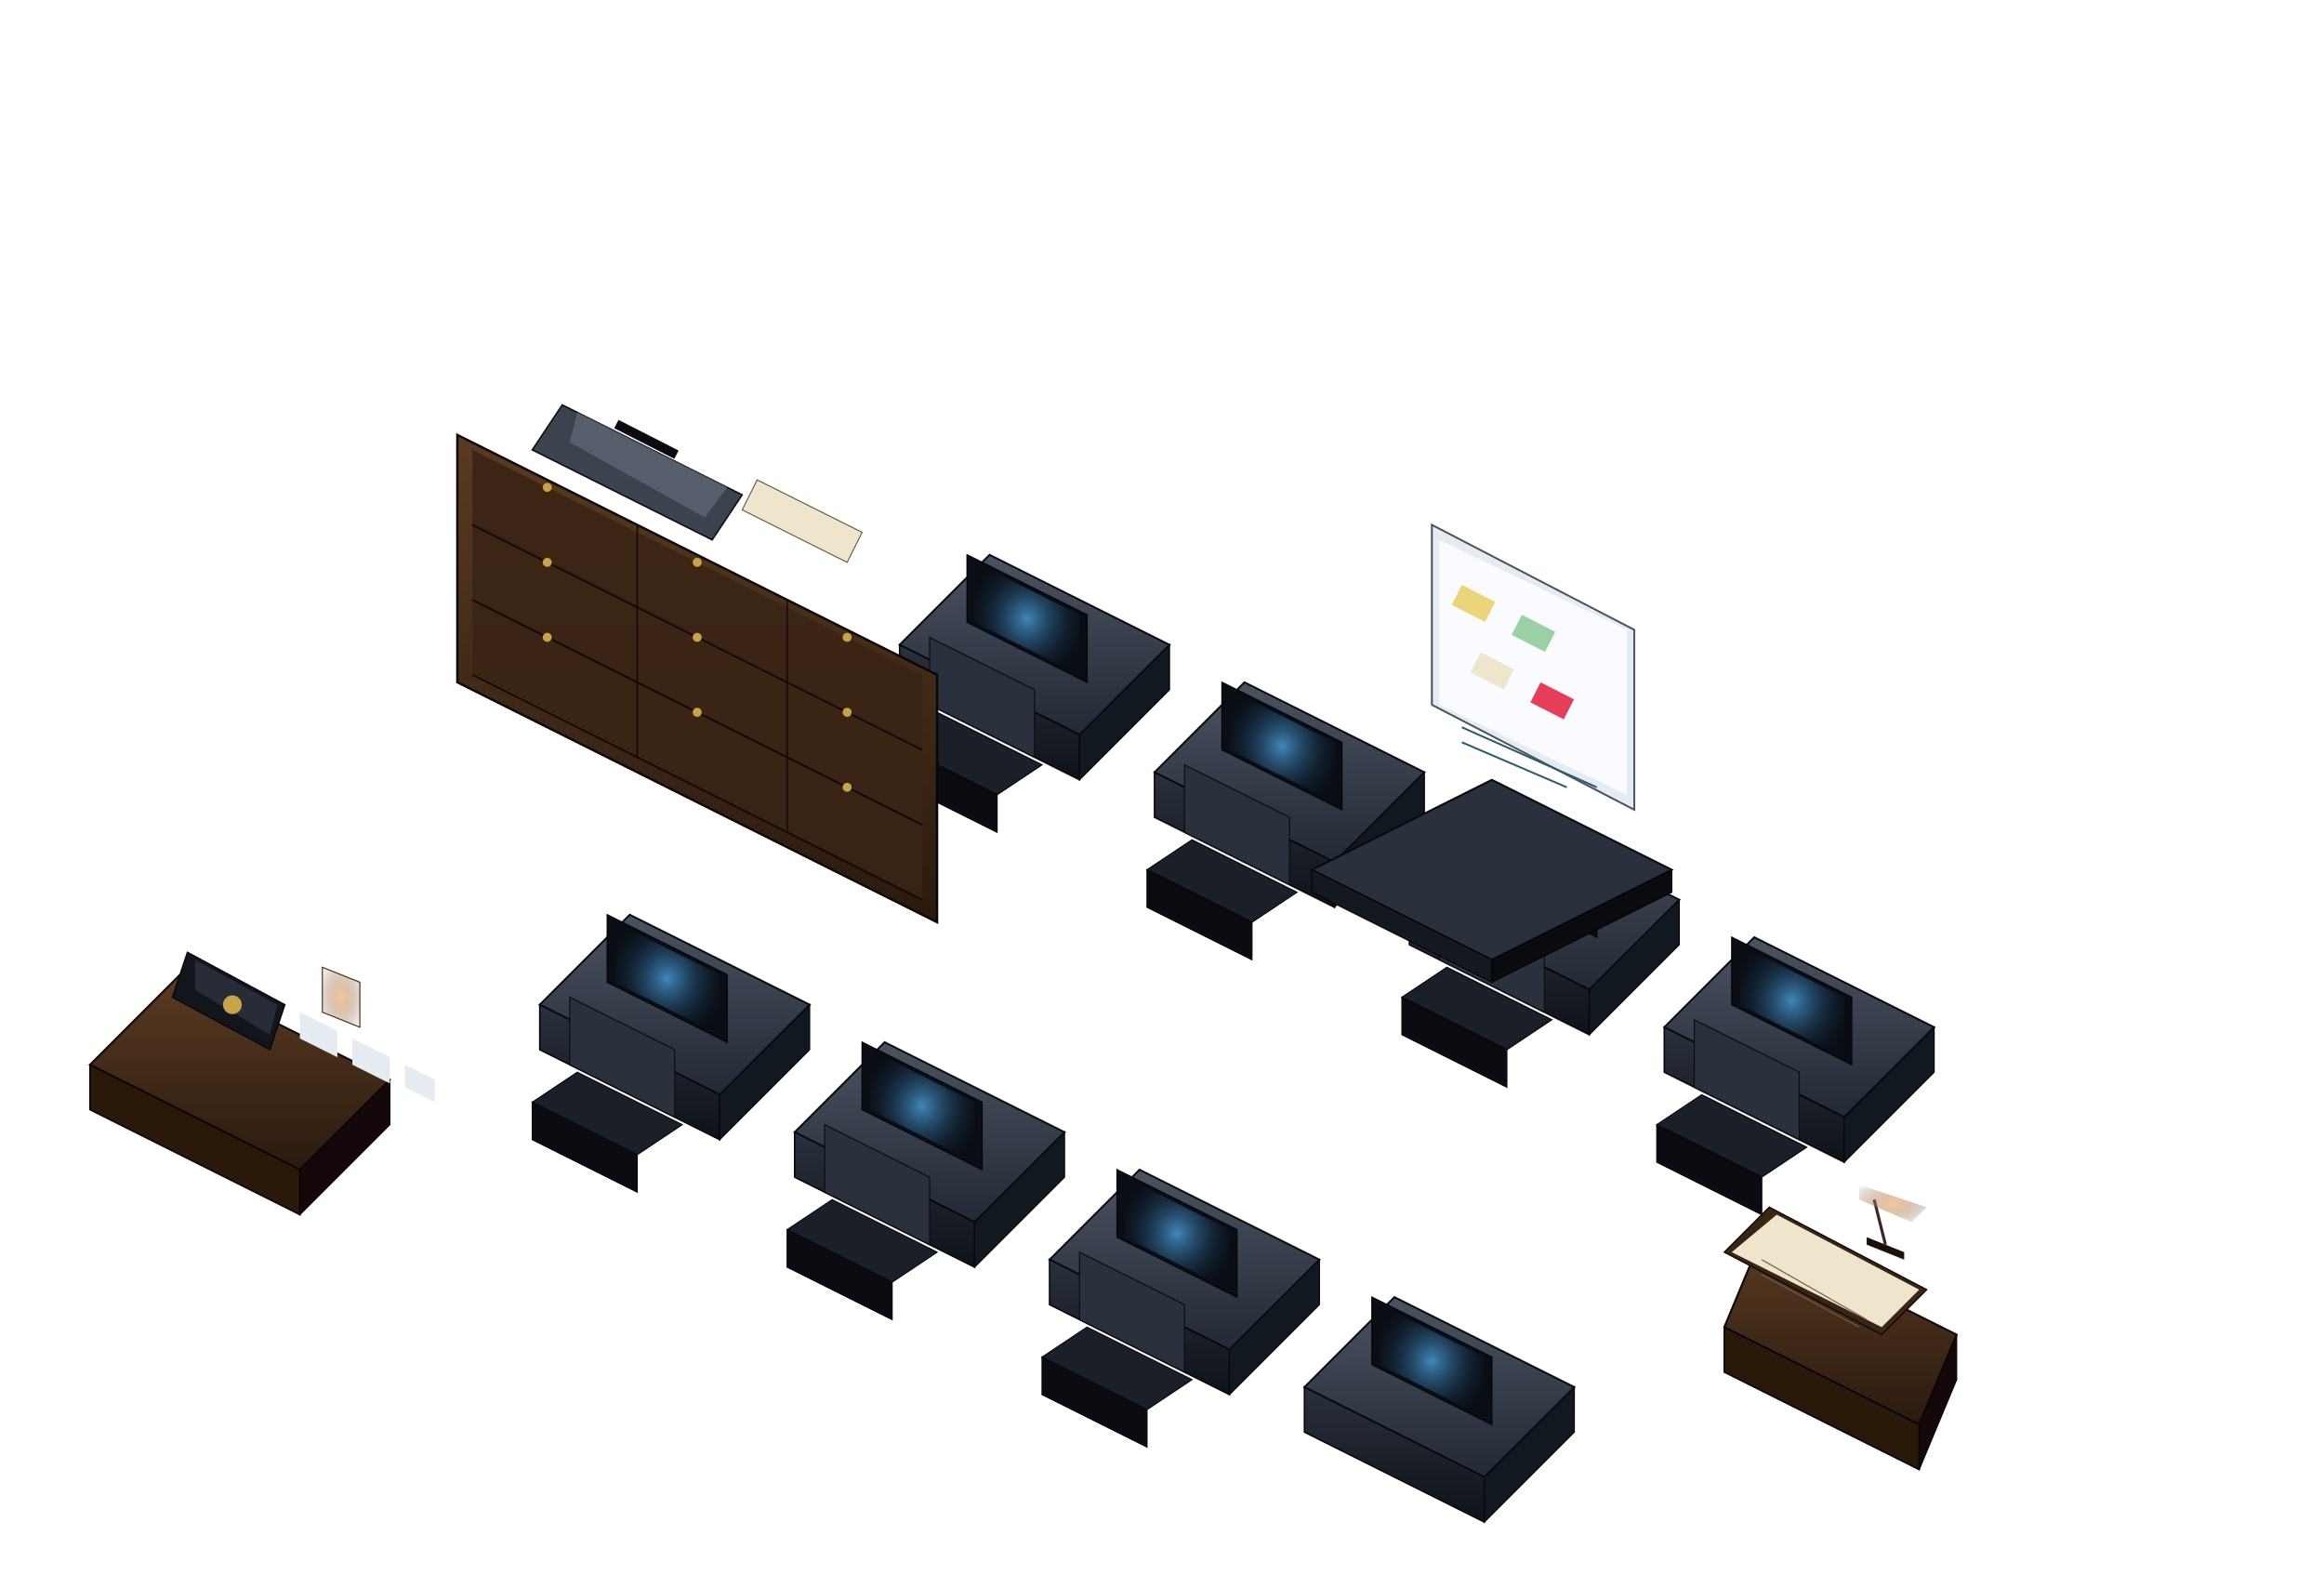
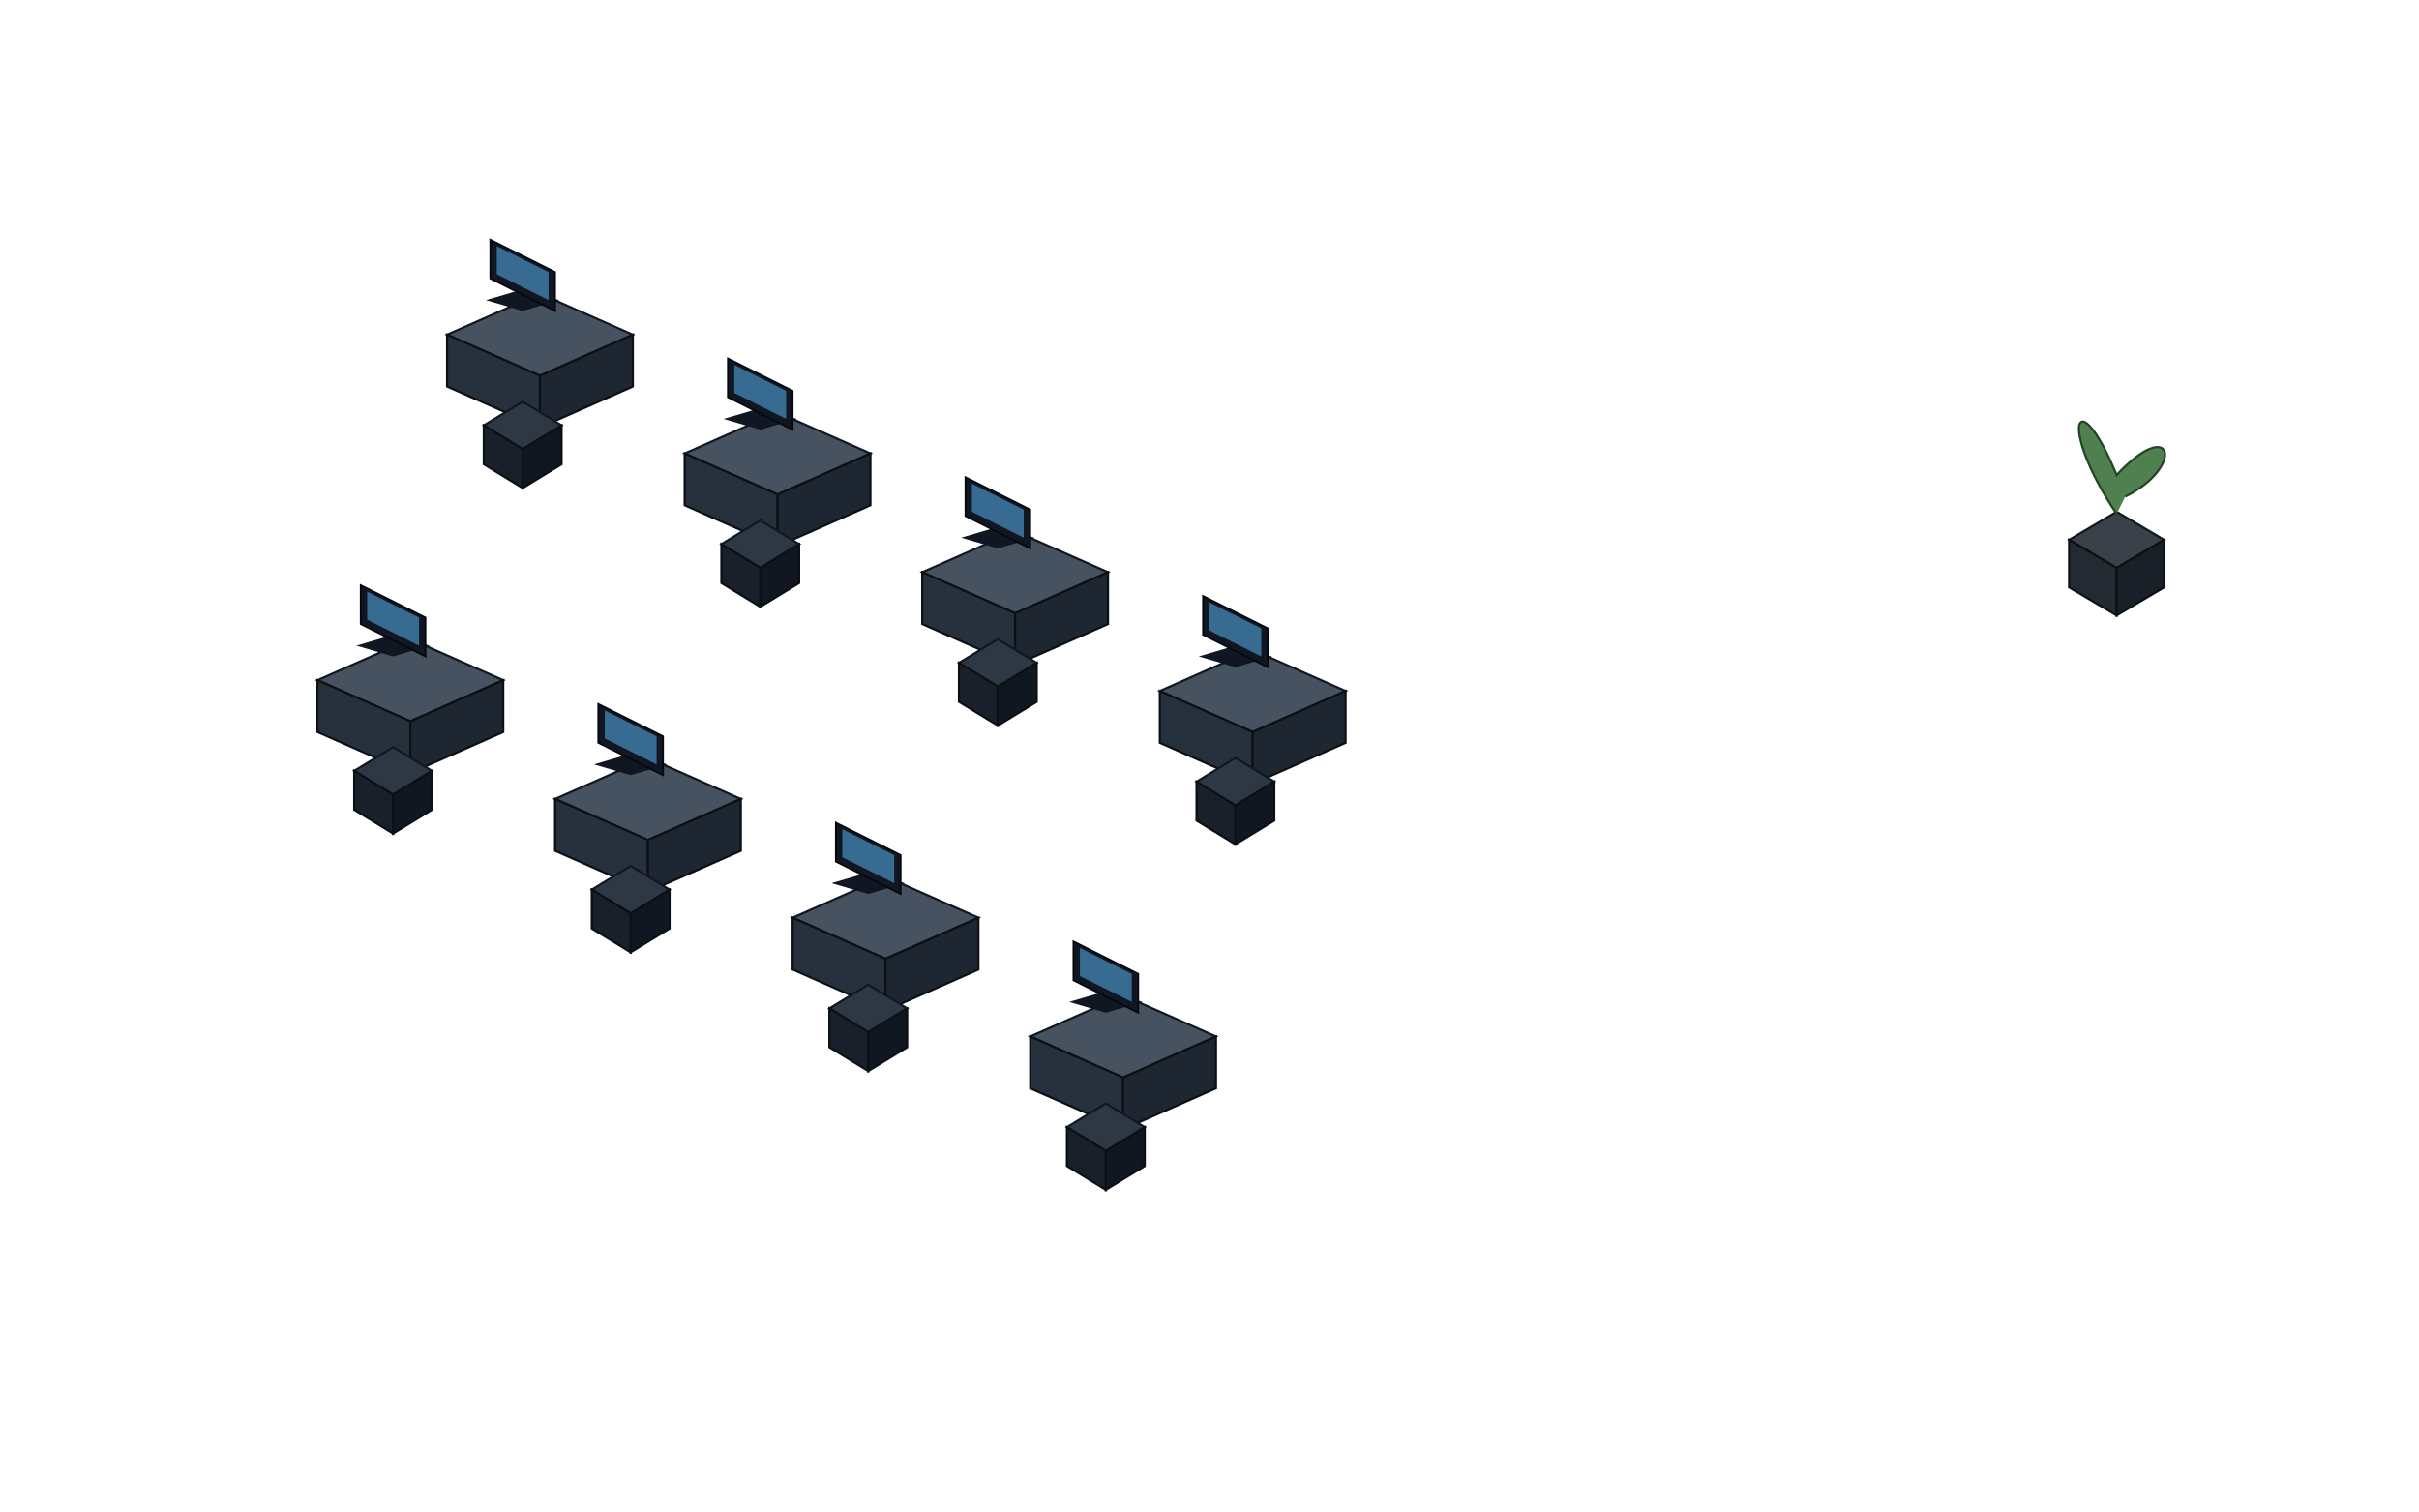
- <svg xmlns="http://www.w3.org/2000/svg" viewBox="-50 0 620 420">
-   <defs>
-     <linearGradient id="bullDeskTop" x1="0" y1="0" x2="0" y2="1">
-       <stop offset="0" stop-color="#4a5360" />
-       <stop offset="1" stop-color="#232935" />
-     </linearGradient>
-     <linearGradient id="bullDeskFront" x1="0" y1="0" x2="0" y2="1">
-       <stop offset="0" stop-color="#2a303c" />
-       <stop offset="1" stop-color="#0e1218" />
-     </linearGradient>
-     <linearGradient id="bullWalnut" x1="0" y1="0" x2="0" y2="1">
-       <stop offset="0" stop-color="#5a3a22" />
-       <stop offset="1" stop-color="#2a1a0e" />
-     </linearGradient>
-     <radialGradient id="bullScreen" cx="0.5" cy="0.5" r="0.6">
-       <stop offset="0" stop-color="#4a9cd8" stop-opacity="0.85" />
-       <stop offset="1" stop-color="#09192c" stop-opacity="0" />
-     </radialGradient>
-     <radialGradient id="bullAmber" cx="0.5" cy="0.5" r="0.7">
-       <stop offset="0" stop-color="#f4b070" stop-opacity="0.7" />
-       <stop offset="1" stop-color="#3a1e08" stop-opacity="0" />
-     </radialGradient>
-   </defs>
-   <g id="desk-n1">
-     <polygon points="214,148 262,172 238,196 190,172" fill="url(#bullDeskTop)" stroke="#070a10" stroke-width="0.5" />
-     <polygon points="190,172 238,196 238,208 190,184" fill="url(#bullDeskFront)" stroke="#03060a" stroke-width="0.4" />
-     <polygon points="238,196 262,172 262,184 238,208" fill="#121820" stroke="#04060a" stroke-width="0.3" />
-     <polygon points="208,148 240,164 240,182 208,166" fill="#0a0e14" stroke="#03060a" stroke-width="0.35" />
-     <polygon points="210,150 238,164 238,180 210,166" fill="url(#bullScreen)" />
-     <polygon points="200,190 228,204 216,212 188,198" fill="#1a1f28" stroke="#060810" stroke-width="0.3" />
-     <polygon points="188,198 216,212 216,222 188,208" fill="#0a0c12" stroke="#03060a" stroke-width="0.3" />
-     <polygon points="198,170 226,184 226,202 198,188" fill="#2a303c" stroke="#0a0c12" stroke-width="0.3" />
+ <svg xmlns="http://www.w3.org/2000/svg" viewBox="-130 0 1120 700">
+   <g id="desk">
+     <polygon points="120,136 163,155 120,174 77,155" fill="#465260" stroke="#111722" stroke-width="1" />
+     <polygon points="77,155 120,174 120,198 77,179" fill="#27313d" stroke="#0b0f16" stroke-width="1" />
+     <polygon points="120,174 163,155 163,179 120,198" fill="#1d2631" stroke="#0b0f16" stroke-width="1" />
  </g>
-   <g id="desk-n2">
-     <polygon points="282,182 330,206 306,230 258,206" fill="url(#bullDeskTop)" stroke="#070a10" stroke-width="0.5" />
-     <polygon points="258,206 306,230 306,242 258,218" fill="url(#bullDeskFront)" stroke="#03060a" stroke-width="0.4" />
-     <polygon points="306,230 330,206 330,218 306,242" fill="#121820" stroke="#04060a" stroke-width="0.3" />
-     <polygon points="276,182 308,198 308,216 276,200" fill="#0a0e14" stroke="#03060a" stroke-width="0.35" />
-     <polygon points="278,184 306,198 306,214 278,200" fill="url(#bullScreen)" />
-     <polygon points="268,224 296,238 284,246 256,232" fill="#1a1f28" stroke="#060810" stroke-width="0.3" />
-     <polygon points="256,232 284,246 284,256 256,242" fill="#0a0c12" stroke="#03060a" stroke-width="0.3" />
-     <polygon points="266,204 294,218 294,236 266,222" fill="#2a303c" stroke="#0a0c12" stroke-width="0.3" />
+   <g>
+     <polygon points="112,134 129,139 112,144 95,139" fill="#101722" />
+     <polygon points="97,111 127,126 127,144 97,129" fill="#101722" stroke="#05070c" stroke-width="0.8" />
+     <polygon points="100,114 124,126 124,139 100,127" fill="#376b92" />
  </g>
-   <g id="desk-n3">
-     <polygon points="350,216 398,240 374,264 326,240" fill="url(#bullDeskTop)" stroke="#070a10" stroke-width="0.5" />
-     <polygon points="326,240 374,264 374,276 326,252" fill="url(#bullDeskFront)" stroke="#03060a" stroke-width="0.4" />
-     <polygon points="374,264 398,240 398,252 374,276" fill="#121820" stroke="#04060a" stroke-width="0.3" />
-     <polygon points="344,216 376,232 376,250 344,234" fill="#0a0e14" stroke="#03060a" stroke-width="0.35" />
-     <polygon points="346,218 374,232 374,248 346,234" fill="url(#bullScreen)" />
-     <polygon points="336,258 364,272 352,280 324,266" fill="#1a1f28" stroke="#060810" stroke-width="0.3" />
-     <polygon points="324,266 352,280 352,290 324,276" fill="#0a0c12" stroke="#03060a" stroke-width="0.3" />
-     <polygon points="334,238 362,252 362,270 334,256" fill="#2a303c" stroke="#0a0c12" stroke-width="0.3" />
+   <g id="chair">
+     <polygon points="112,186 130,197 112,208 94,197" fill="#2e3744" stroke="#111722" stroke-width="1" />
+     <polygon points="94,197 112,208 112,226 94,215" fill="#1a202a" stroke="#0b0f16" stroke-width="1" />
+     <polygon points="112,208 130,197 130,215 112,226" fill="#101720" stroke="#0b0f16" stroke-width="1" />
  </g>
-   <g id="desk-n4">
-     <polygon points="418,250 466,274 442,298 394,274" fill="url(#bullDeskTop)" stroke="#070a10" stroke-width="0.5" />
-     <polygon points="394,274 442,298 442,310 394,286" fill="url(#bullDeskFront)" stroke="#03060a" stroke-width="0.4" />
-     <polygon points="442,298 466,274 466,286 442,310" fill="#121820" stroke="#04060a" stroke-width="0.3" />
-     <polygon points="412,250 444,266 444,284 412,268" fill="#0a0e14" stroke="#03060a" stroke-width="0.35" />
-     <polygon points="414,252 442,266 442,282 414,268" fill="url(#bullScreen)" />
-     <polygon points="404,292 432,306 420,314 392,300" fill="#1a1f28" stroke="#060810" stroke-width="0.3" />
-     <polygon points="392,300 420,314 420,324 392,310" fill="#0a0c12" stroke="#03060a" stroke-width="0.3" />
-     <polygon points="402,272 430,286 430,304 402,290" fill="#2a303c" stroke="#0a0c12" stroke-width="0.3" />
+   <g id="desk">
+     <polygon points="230,191 273,210 230,229 187,210" fill="#465260" stroke="#111722" stroke-width="1" />
+     <polygon points="187,210 230,229 230,253 187,234" fill="#27313d" stroke="#0b0f16" stroke-width="1" />
+     <polygon points="230,229 273,210 273,234 230,253" fill="#1d2631" stroke="#0b0f16" stroke-width="1" />
  </g>
-   <g id="desk-s1">
-     <polygon points="118,244 166,268 142,292 94,268" fill="url(#bullDeskTop)" stroke="#070a10" stroke-width="0.5" />
-     <polygon points="94,268 142,292 142,304 94,280" fill="url(#bullDeskFront)" stroke="#03060a" stroke-width="0.4" />
-     <polygon points="142,292 166,268 166,280 142,304" fill="#121820" stroke="#04060a" stroke-width="0.3" />
-     <polygon points="112,244 144,260 144,278 112,262" fill="#0a0e14" stroke="#03060a" stroke-width="0.35" />
-     <polygon points="114,246 142,260 142,276 114,262" fill="url(#bullScreen)" />
-     <polygon points="104,286 132,300 120,308 92,294" fill="#1a1f28" stroke="#060810" stroke-width="0.3" />
-     <polygon points="92,294 120,308 120,318 92,304" fill="#0a0c12" stroke="#03060a" stroke-width="0.3" />
-     <polygon points="102,266 130,280 130,298 102,284" fill="#2a303c" stroke="#0a0c12" stroke-width="0.3" />
+   <g>
+     <polygon points="222,189 239,194 222,199 205,194" fill="#101722" />
+     <polygon points="207,166 237,181 237,199 207,184" fill="#101722" stroke="#05070c" stroke-width="0.8" />
+     <polygon points="210,169 234,181 234,194 210,182" fill="#376b92" />
  </g>
-   <g id="desk-s2">
-     <polygon points="186,278 234,302 210,326 162,302" fill="url(#bullDeskTop)" stroke="#070a10" stroke-width="0.5" />
-     <polygon points="162,302 210,326 210,338 162,314" fill="url(#bullDeskFront)" stroke="#03060a" stroke-width="0.4" />
-     <polygon points="210,326 234,302 234,314 210,338" fill="#121820" stroke="#04060a" stroke-width="0.3" />
-     <polygon points="180,278 212,294 212,312 180,296" fill="#0a0e14" stroke="#03060a" stroke-width="0.35" />
-     <polygon points="182,280 210,294 210,310 182,296" fill="url(#bullScreen)" />
-     <polygon points="172,320 200,334 188,342 160,328" fill="#1a1f28" stroke="#060810" stroke-width="0.3" />
-     <polygon points="160,328 188,342 188,352 160,338" fill="#0a0c12" stroke="#03060a" stroke-width="0.3" />
-     <polygon points="170,300 198,314 198,332 170,318" fill="#2a303c" stroke="#0a0c12" stroke-width="0.3" />
+   <g id="chair">
+     <polygon points="222,241 240,252 222,263 204,252" fill="#2e3744" stroke="#111722" stroke-width="1" />
+     <polygon points="204,252 222,263 222,281 204,270" fill="#1a202a" stroke="#0b0f16" stroke-width="1" />
+     <polygon points="222,263 240,252 240,270 222,281" fill="#101720" stroke="#0b0f16" stroke-width="1" />
  </g>
-   <g id="desk-s3">
-     <polygon points="254,312 302,336 278,360 230,336" fill="url(#bullDeskTop)" stroke="#070a10" stroke-width="0.5" />
-     <polygon points="230,336 278,360 278,372 230,348" fill="url(#bullDeskFront)" stroke="#03060a" stroke-width="0.4" />
-     <polygon points="278,360 302,336 302,348 278,372" fill="#121820" stroke="#04060a" stroke-width="0.3" />
-     <polygon points="248,312 280,328 280,346 248,330" fill="#0a0e14" stroke="#03060a" stroke-width="0.35" />
-     <polygon points="250,314 278,328 278,344 250,330" fill="url(#bullScreen)" />
-     <polygon points="240,354 268,368 256,376 228,362" fill="#1a1f28" stroke="#060810" stroke-width="0.3" />
-     <polygon points="228,362 256,376 256,386 228,372" fill="#0a0c12" stroke="#03060a" stroke-width="0.3" />
-     <polygon points="238,334 266,348 266,366 238,352" fill="#2a303c" stroke="#0a0c12" stroke-width="0.3" />
+   <g id="desk">
+     <polygon points="340,246 383,265 340,284 297,265" fill="#465260" stroke="#111722" stroke-width="1" />
+     <polygon points="297,265 340,284 340,308 297,289" fill="#27313d" stroke="#0b0f16" stroke-width="1" />
+     <polygon points="340,284 383,265 383,289 340,308" fill="#1d2631" stroke="#0b0f16" stroke-width="1" />
  </g>
-   <g id="desk-s4">
-     <polygon points="322,346 370,370 346,394 298,370" fill="url(#bullDeskTop)" stroke="#070a10" stroke-width="0.5" />
-     <polygon points="298,370 346,394 346,406 298,382" fill="url(#bullDeskFront)" stroke="#03060a" stroke-width="0.4" />
-     <polygon points="346,394 370,370 370,382 346,406" fill="#121820" stroke="#04060a" stroke-width="0.3" />
-     <polygon points="316,346 348,362 348,380 316,364" fill="#0a0e14" stroke="#03060a" stroke-width="0.35" />
-     <polygon points="318,348 346,362 346,378 318,364" fill="url(#bullScreen)" />
+   <g>
+     <polygon points="332,244 349,249 332,254 315,249" fill="#101722" />
+     <polygon points="317,221 347,236 347,254 317,239" fill="#101722" stroke="#05070c" stroke-width="0.8" />
+     <polygon points="320,224 344,236 344,249 320,237" fill="#376b92" />
  </g>
-   <g id="kiosk">
-     <polygon points="348,208 396,232 348,256 300,232" fill="#2a303c" stroke="#060810" stroke-width="0.5" />
-     <polygon points="300,232 348,256 348,262 300,238" fill="#14181f" stroke="#030406" stroke-width="0.3" />
-     <polygon points="348,256 396,232 396,238 348,262" fill="#0a0c10" stroke="#020304" stroke-width="0.3" />
-     <polygon points="332,140 386,168 386,216 332,188" fill="#e4ecf2" stroke="#4a5260" stroke-width="0.5" />
-     <polygon points="334,144 384,168 384,212 334,188" fill="#fafcff" opacity="0.95" />
-     <rect x="340" y="156" width="10" height="6" fill="#ecd478" transform="rotate(27 340 156)" />
-     <rect x="356" y="164" width="10" height="6" fill="#9ad0a4" transform="rotate(27 356 164)" />
-     <rect x="345" y="174" width="10" height="6" fill="#efe5cc" transform="rotate(27 345 174)" />
-     <rect x="361" y="182" width="10" height="6" fill="#e63d5a" transform="rotate(27 361 182)" />
-     <line x1="340" y1="194" x2="376" y2="210" stroke="#2a5a6a" stroke-width="0.5" />
-     <line x1="340" y1="198" x2="368" y2="210" stroke="#2a5a6a" stroke-width="0.5" />
+   <g id="chair">
+     <polygon points="332,296 350,307 332,318 314,307" fill="#2e3744" stroke="#111722" stroke-width="1" />
+     <polygon points="314,307 332,318 332,336 314,325" fill="#1a202a" stroke="#0b0f16" stroke-width="1" />
+     <polygon points="332,318 350,307 350,325 332,336" fill="#101720" stroke="#0b0f16" stroke-width="1" />
  </g>
-   <g id="credenza">
-     <polygon points="72,116 200,180 200,246 72,182" fill="url(#bullWalnut)" stroke="#0a0503" stroke-width="0.6" />
-     <polygon points="76,120 196,180 196,240 76,180" fill="#3a2414" opacity="0.9" />
-     <line x1="76" y1="140" x2="196" y2="200" stroke="#14080a" stroke-width="0.5" />
-     <line x1="76" y1="160" x2="196" y2="220" stroke="#14080a" stroke-width="0.5" />
-     <line x1="76" y1="180" x2="196" y2="240" stroke="#14080a" stroke-width="0.5" />
-     <line x1="120" y1="140" x2="120" y2="202" stroke="#14080a" stroke-width="0.4" />
-     <line x1="160" y1="160" x2="160" y2="222" stroke="#14080a" stroke-width="0.4" />
-     <circle cx="96" cy="130" r="1.2" fill="#c9a34a" />
-     <circle cx="136" cy="150" r="1.2" fill="#c9a34a" />
-     <circle cx="176" cy="170" r="1.2" fill="#c9a34a" />
-     <circle cx="96" cy="150" r="1.2" fill="#c9a34a" />
-     <circle cx="136" cy="170" r="1.2" fill="#c9a34a" />
-     <circle cx="176" cy="190" r="1.2" fill="#c9a34a" />
-     <circle cx="96" cy="170" r="1.2" fill="#c9a34a" />
-     <circle cx="136" cy="190" r="1.2" fill="#c9a34a" />
-     <circle cx="176" cy="210" r="1.2" fill="#c9a34a" />
+   <g id="desk">
+     <polygon points="450,301 493,320 450,339 407,320" fill="#465260" stroke="#111722" stroke-width="1" />
+     <polygon points="407,320 450,339 450,363 407,344" fill="#27313d" stroke="#0b0f16" stroke-width="1" />
+     <polygon points="450,339 493,320 493,344 450,363" fill="#1d2631" stroke="#0b0f16" stroke-width="1" />
  </g>
-   <g id="printer">
-     <polygon points="100,108 148,132 140,144 92,120" fill="#3a434e" stroke="#0a0c12" stroke-width="0.4" />
-     <polygon points="104,110 144,130 138,138 102,118" fill="#5a6370" opacity="0.85" />
-     <rect x="115" y="112" width="18" height="2.5" fill="#0a0c12" transform="rotate(27 115 112)" />
-     <polygon points="152,128 180,142 176,150 148,136" fill="#efe5cc" stroke="#6a604a" stroke-width="0.3" />
+   <g>
+     <polygon points="442,299 459,304 442,309 425,304" fill="#101722" />
+     <polygon points="427,276 457,291 457,309 427,294" fill="#101722" stroke="#05070c" stroke-width="0.8" />
+     <polygon points="430,279 454,291 454,304 430,292" fill="#376b92" />
  </g>
-   <g id="coffee">
-     <polygon points="-2,260 54,288 30,312 -26,284" fill="url(#bullWalnut)" stroke="#0a0503" stroke-width="0.5" />
-     <polygon points="-26,284 30,312 30,324 -26,296" fill="#2a1808" stroke="#080302" stroke-width="0.4" />
-     <polygon points="30,312 54,288 54,300 30,324" fill="#14080a" stroke="#050302" stroke-width="0.3" />
-     <polygon points="0,254 26,268 22,280 -4,266" fill="#12161c" stroke="#050709" stroke-width="0.35" />
-     <polygon points="2,256 24,268 22,276 2,264" fill="#2a303c" opacity="0.85" />
-     <circle cx="12" cy="268" r="2.5" fill="#c9a34a" />
-     <polygon points="30,270 40,275 40,282 30,277" fill="#e4ecf2" />
-     <polygon points="44,277 54,282 54,289 44,284" fill="#e4ecf2" />
-     <polygon points="58,284 66,288 66,294 58,290" fill="#e4ecf2" />
-     <polygon points="36,258 46,262 46,274 36,270" fill="url(#bullAmber)" stroke="#4a3214" stroke-width="0.3" />
+   <g id="chair">
+     <polygon points="442,351 460,362 442,373 424,362" fill="#2e3744" stroke="#111722" stroke-width="1" />
+     <polygon points="424,362 442,373 442,391 424,380" fill="#1a202a" stroke="#0b0f16" stroke-width="1" />
+     <polygon points="442,373 460,362 460,380 442,391" fill="#101720" stroke="#0b0f16" stroke-width="1" />
  </g>
-   <g id="podium">
-     <polygon points="420,330 472,356 462,380 410,354" fill="url(#bullWalnut)" stroke="#0a0503" stroke-width="0.5" />
-     <polygon points="410,354 462,380 462,392 410,366" fill="#2a1808" stroke="#080302" stroke-width="0.4" />
-     <polygon points="462,380 472,356 472,368 462,392" fill="#14080a" stroke="#050302" stroke-width="0.3" />
-     <polygon points="422,322 464,344 452,356 410,334" fill="#3a2414" stroke="#120604" stroke-width="0.35" />
-     <polygon points="424,324 462,344 452,354 412,334" fill="#efe5cc" />
-     <line x1="420" y1="336" x2="448" y2="352" stroke="#6a604a" stroke-width="0.3" />
-     <line x1="420" y1="340" x2="446" y2="354" stroke="#6a604a" stroke-width="0.3" />
-     <polygon points="448,330 458,334 458,336 448,332" fill="#1a1008" />
-     <line x1="453" y1="332" x2="450" y2="320" stroke="#3a2820" stroke-width="0.8" />
-     <polygon points="446,316 464,322 460,326 446,320" fill="url(#bullAmber)" />
+   <g id="desk">
+     <polygon points="60,296 103,315 60,334 17,315" fill="#465260" stroke="#111722" stroke-width="1" />
+     <polygon points="17,315 60,334 60,358 17,339" fill="#27313d" stroke="#0b0f16" stroke-width="1" />
+     <polygon points="60,334 103,315 103,339 60,358" fill="#1d2631" stroke="#0b0f16" stroke-width="1" />
+   </g>
+   <g>
+     <polygon points="52,294 69,299 52,304 35,299" fill="#101722" />
+     <polygon points="37,271 67,286 67,304 37,289" fill="#101722" stroke="#05070c" stroke-width="0.8" />
+     <polygon points="40,274 64,286 64,299 40,287" fill="#376b92" />
+   </g>
+   <g id="chair">
+     <polygon points="52,346 70,357 52,368 34,357" fill="#2e3744" stroke="#111722" stroke-width="1" />
+     <polygon points="34,357 52,368 52,386 34,375" fill="#1a202a" stroke="#0b0f16" stroke-width="1" />
+     <polygon points="52,368 70,357 70,375 52,386" fill="#101720" stroke="#0b0f16" stroke-width="1" />
+   </g>
+   <g id="desk">
+     <polygon points="170,351 213,370 170,389 127,370" fill="#465260" stroke="#111722" stroke-width="1" />
+     <polygon points="127,370 170,389 170,413 127,394" fill="#27313d" stroke="#0b0f16" stroke-width="1" />
+     <polygon points="170,389 213,370 213,394 170,413" fill="#1d2631" stroke="#0b0f16" stroke-width="1" />
+   </g>
+   <g>
+     <polygon points="162,349 179,354 162,359 145,354" fill="#101722" />
+     <polygon points="147,326 177,341 177,359 147,344" fill="#101722" stroke="#05070c" stroke-width="0.8" />
+     <polygon points="150,329 174,341 174,354 150,342" fill="#376b92" />
+   </g>
+   <g id="chair">
+     <polygon points="162,401 180,412 162,423 144,412" fill="#2e3744" stroke="#111722" stroke-width="1" />
+     <polygon points="144,412 162,423 162,441 144,430" fill="#1a202a" stroke="#0b0f16" stroke-width="1" />
+     <polygon points="162,423 180,412 180,430 162,441" fill="#101720" stroke="#0b0f16" stroke-width="1" />
+   </g>
+   <g id="desk">
+     <polygon points="280,406 323,425 280,444 237,425" fill="#465260" stroke="#111722" stroke-width="1" />
+     <polygon points="237,425 280,444 280,468 237,449" fill="#27313d" stroke="#0b0f16" stroke-width="1" />
+     <polygon points="280,444 323,425 323,449 280,468" fill="#1d2631" stroke="#0b0f16" stroke-width="1" />
+   </g>
+   <g>
+     <polygon points="272,404 289,409 272,414 255,409" fill="#101722" />
+     <polygon points="257,381 287,396 287,414 257,399" fill="#101722" stroke="#05070c" stroke-width="0.8" />
+     <polygon points="260,384 284,396 284,409 260,397" fill="#376b92" />
+   </g>
+   <g id="chair">
+     <polygon points="272,456 290,467 272,478 254,467" fill="#2e3744" stroke="#111722" stroke-width="1" />
+     <polygon points="254,467 272,478 272,496 254,485" fill="#1a202a" stroke="#0b0f16" stroke-width="1" />
+     <polygon points="272,478 290,467 290,485 272,496" fill="#101720" stroke="#0b0f16" stroke-width="1" />
+   </g>
+   <g id="desk">
+     <polygon points="390,461 433,480 390,499 347,480" fill="#465260" stroke="#111722" stroke-width="1" />
+     <polygon points="347,480 390,499 390,523 347,504" fill="#27313d" stroke="#0b0f16" stroke-width="1" />
+     <polygon points="390,499 433,480 433,504 390,523" fill="#1d2631" stroke="#0b0f16" stroke-width="1" />
+   </g>
+   <g>
+     <polygon points="382,459 399,464 382,469 365,464" fill="#101722" />
+     <polygon points="367,436 397,451 397,469 367,454" fill="#101722" stroke="#05070c" stroke-width="0.8" />
+     <polygon points="370,439 394,451 394,464 370,452" fill="#376b92" />
+   </g>
+   <g id="chair">
+     <polygon points="382,511 400,522 382,533 364,522" fill="#2e3744" stroke="#111722" stroke-width="1" />
+     <polygon points="364,522 382,533 382,551 364,540" fill="#1a202a" stroke="#0b0f16" stroke-width="1" />
+     <polygon points="382,533 400,522 400,540 382,551" fill="#101720" stroke="#0b0f16" stroke-width="1" />
+   </g>
+   <g>
+     <g id="planter">
+       <polygon points="850,237 872,250 850,263 828,250" fill="#3a4148" stroke="#111722" stroke-width="1" />
+       <polygon points="828,250 850,263 850,285 828,272" fill="#242a31" stroke="#0b0f16" stroke-width="1" />
+       <polygon points="850,263 872,250 872,272 850,285" fill="#1a2027" stroke="#0b0f16" stroke-width="1" />
+     </g>
+     <path d="M850 238 C822 196 832 176 850 220 C876 192 882 216 854 230" fill="#4f8050" stroke="#244324" stroke-width="1" />
  </g>
</svg>
